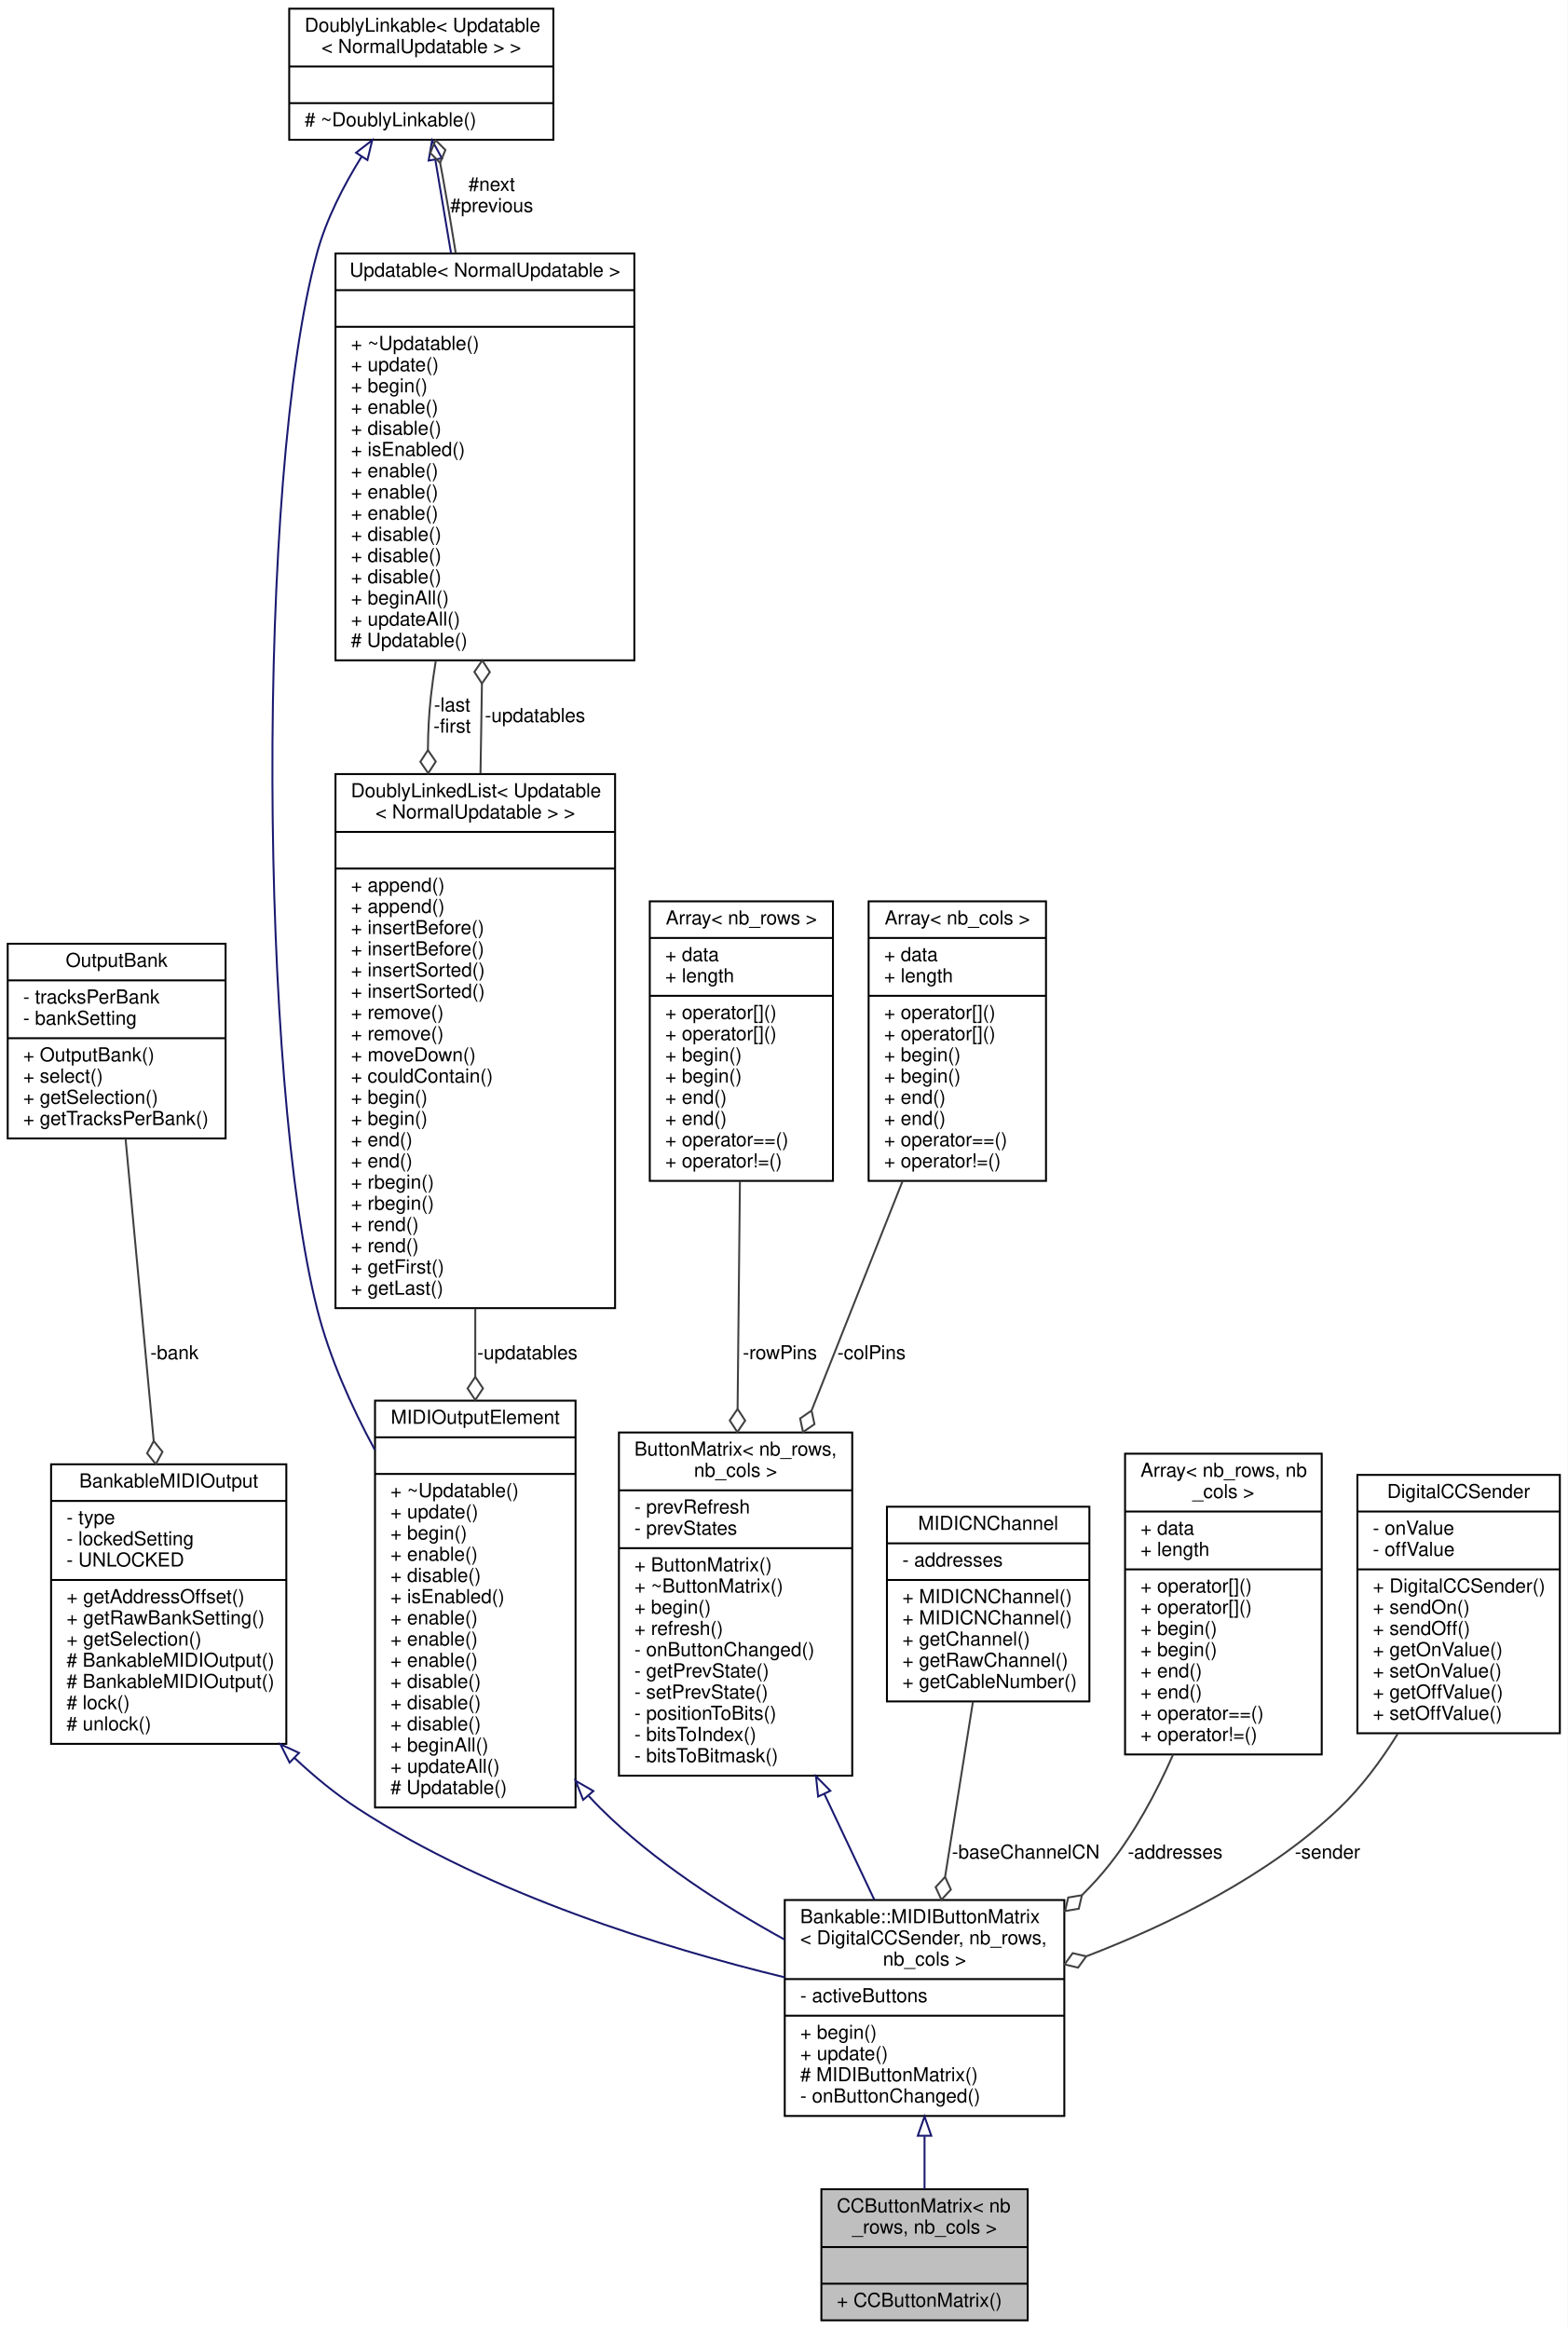
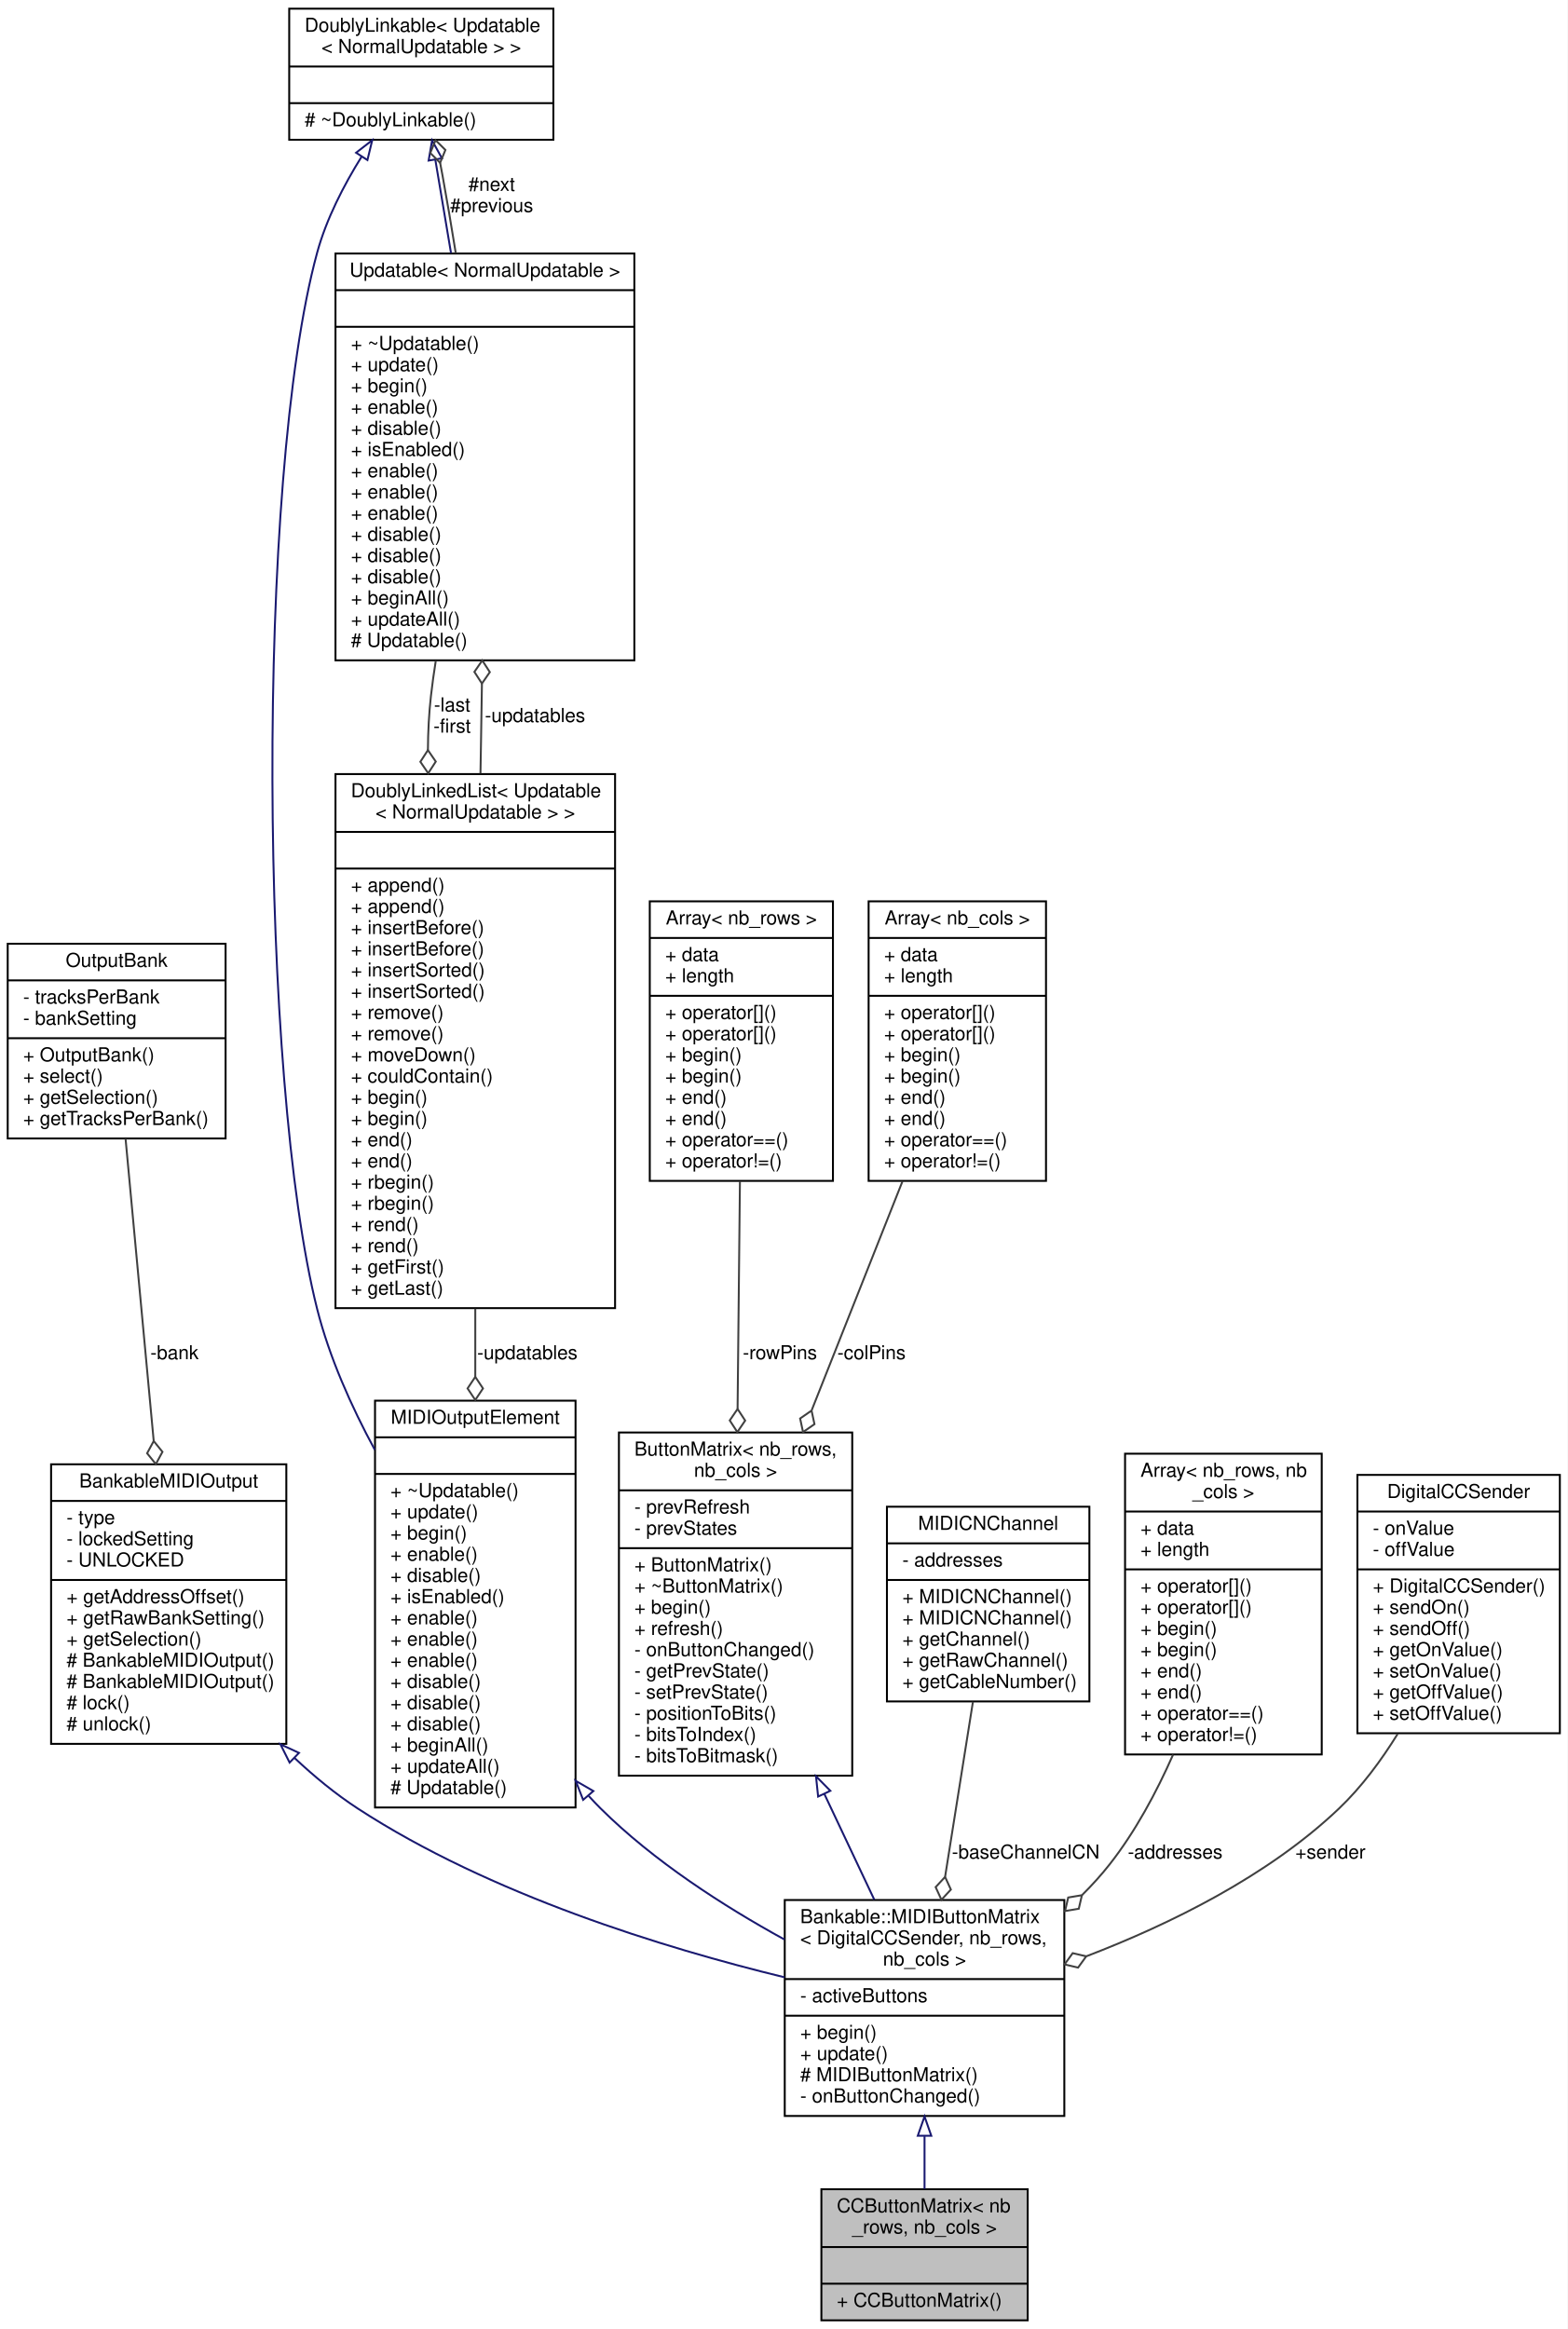
<svg xmlns="http://www.w3.org/2000/svg" xmlns:xlink="http://www.w3.org/1999/xlink" width="813pt" height="1208pt" viewBox="0.00 0.00 813.00 1208.00">
  <g id="graph0" class="graph" transform="scale(1 1) rotate(0) translate(4 1204)">
    <polygon fill="white" stroke="none" points="-4,4 -4,-1204 809,-1204 809,4 -4,4" />
    <g id="node1" class="node">
      <g id="a_node1">
        <a xlink:title="A class of MIDIOutputElements that read the input from a matrix of momentary push buttons or switches...">
          <polygon fill="#bfbfbf" stroke="black" points="422,-0.5 422,-68.5 529,-68.5 529,-0.5 422,-0.5" />
          <text text-anchor="start" x="430" y="-56.5" font-family="Helvetica,sans-Serif" font-size="10.00">CCButtonMatrix&lt; nb</text>
          <text text-anchor="middle" x="475.5" y="-45.5" font-family="Helvetica,sans-Serif" font-size="10.00">_rows, nb_cols &gt;</text>
          <polyline fill="none" stroke="black" points="422,-38.5 529,-38.5 " />
          <text text-anchor="middle" x="475.5" y="-26.5" font-family="Helvetica,sans-Serif" font-size="10.00"> </text>
          <polyline fill="none" stroke="black" points="422,-19.5 529,-19.5 " />
          <text text-anchor="start" x="430" y="-7.5" font-family="Helvetica,sans-Serif" font-size="10.00">+ CCButtonMatrix()</text>
        </a>
      </g>
    </g>
    <g id="node2" class="node">
      <g id="a_node2">
        <a xlink:href="../../d3/d65/classBankable_1_1MIDIButtonMatrix.html" target="_top" xlink:title=" ">
          <polygon fill="white" stroke="black" points="403,-106.5 403,-218.5 548,-218.5 548,-106.5 403,-106.5" />
          <text text-anchor="start" x="411" y="-206.5" font-family="Helvetica,sans-Serif" font-size="10.00">Bankable::MIDIButtonMatrix</text>
          <text text-anchor="start" x="411" y="-195.5" font-family="Helvetica,sans-Serif" font-size="10.00">&lt; DigitalCCSender, nb_rows,</text>
          <text text-anchor="middle" x="475.5" y="-184.5" font-family="Helvetica,sans-Serif" font-size="10.00"> nb_cols &gt;</text>
          <polyline fill="none" stroke="black" points="403,-177.5 548,-177.5 " />
          <text text-anchor="start" x="411" y="-165.5" font-family="Helvetica,sans-Serif" font-size="10.00">- activeButtons</text>
          <polyline fill="none" stroke="black" points="403,-158.5 548,-158.5 " />
          <text text-anchor="start" x="411" y="-146.5" font-family="Helvetica,sans-Serif" font-size="10.00">+ begin()</text>
          <text text-anchor="start" x="411" y="-135.5" font-family="Helvetica,sans-Serif" font-size="10.00">+ update()</text>
          <text text-anchor="start" x="411" y="-124.5" font-family="Helvetica,sans-Serif" font-size="10.00"># MIDIButtonMatrix()</text>
          <text text-anchor="start" x="411" y="-113.5" font-family="Helvetica,sans-Serif" font-size="10.00">- onButtonChanged()</text>
        </a>
      </g>
    </g>
    <g id="edge1" class="edge">
      <path fill="none" stroke="midnightblue" d="M475.5,-95.961C475.5,-86.484 475.5,-77.083 475.5,-68.619" />
      <polygon fill="none" stroke="midnightblue" points="472,-96.234 475.5,-106.235 479,-96.235 472,-96.234" />
    </g>
    <g id="node3" class="node">
      <g id="a_node3">
        <a xlink:href="../../d3/d43/classBankableMIDIOutput.html" target="_top" xlink:title="A base class for all MIDIOutputElement::s that can be banked.">
          <polygon fill="white" stroke="black" points="22.5,-299.5 22.5,-444.5 144.5,-444.5 144.5,-299.5 22.5,-299.5" />
          <text text-anchor="middle" x="83.5" y="-432.5" font-family="Helvetica,sans-Serif" font-size="10.00">BankableMIDIOutput</text>
          <polyline fill="none" stroke="black" points="22.5,-425.5 144.5,-425.5 " />
          <text text-anchor="start" x="30.5" y="-413.5" font-family="Helvetica,sans-Serif" font-size="10.00">- type</text>
          <text text-anchor="start" x="30.5" y="-402.5" font-family="Helvetica,sans-Serif" font-size="10.00">- lockedSetting</text>
          <text text-anchor="start" x="30.5" y="-391.5" font-family="Helvetica,sans-Serif" font-size="10.00">- UNLOCKED</text>
          <polyline fill="none" stroke="black" points="22.5,-384.5 144.5,-384.5 " />
          <text text-anchor="start" x="30.5" y="-372.5" font-family="Helvetica,sans-Serif" font-size="10.00">+ getAddressOffset()</text>
          <text text-anchor="start" x="30.5" y="-361.5" font-family="Helvetica,sans-Serif" font-size="10.00">+ getRawBankSetting()</text>
          <text text-anchor="start" x="30.5" y="-350.5" font-family="Helvetica,sans-Serif" font-size="10.00">+ getSelection()</text>
          <text text-anchor="start" x="30.5" y="-339.5" font-family="Helvetica,sans-Serif" font-size="10.00"># BankableMIDIOutput()</text>
          <text text-anchor="start" x="30.5" y="-328.5" font-family="Helvetica,sans-Serif" font-size="10.00"># BankableMIDIOutput()</text>
          <text text-anchor="start" x="30.5" y="-317.5" font-family="Helvetica,sans-Serif" font-size="10.00"># lock()</text>
          <text text-anchor="start" x="30.5" y="-306.5" font-family="Helvetica,sans-Serif" font-size="10.00"># unlock()</text>
        </a>
      </g>
    </g>
    <g id="edge2" class="edge">
      <path fill="none" stroke="midnightblue" d="M148.783,-292.159C159.048,-282.514 170.07,-273.451 181.5,-266 250.105,-221.281 340.475,-193.593 402.823,-178.44" />
      <polygon fill="none" stroke="midnightblue" points="146.191,-289.797 141.447,-299.27 151.064,-294.823 146.191,-289.797" />
    </g>
    <g id="node4" class="node">
      <g id="a_node4">
        <a xlink:href="../../d9/d36/classOutputBank.html" target="_top" xlink:title="A class for changing the address of BankableMIDIOutput::s.">
          <polygon fill="white" stroke="black" points="0,-613.5 0,-714.5 113,-714.5 113,-613.5 0,-613.5" />
          <text text-anchor="middle" x="56.5" y="-702.5" font-family="Helvetica,sans-Serif" font-size="10.00">OutputBank</text>
          <polyline fill="none" stroke="black" points="0,-695.5 113,-695.5 " />
          <text text-anchor="start" x="8" y="-683.5" font-family="Helvetica,sans-Serif" font-size="10.00">- tracksPerBank</text>
          <text text-anchor="start" x="8" y="-672.5" font-family="Helvetica,sans-Serif" font-size="10.00">- bankSetting</text>
          <polyline fill="none" stroke="black" points="0,-665.5 113,-665.5 " />
          <text text-anchor="start" x="8" y="-653.5" font-family="Helvetica,sans-Serif" font-size="10.00">+ OutputBank()</text>
          <text text-anchor="start" x="8" y="-642.5" font-family="Helvetica,sans-Serif" font-size="10.00">+ select()</text>
          <text text-anchor="start" x="8" y="-631.5" font-family="Helvetica,sans-Serif" font-size="10.00">+ getSelection()</text>
          <text text-anchor="start" x="8" y="-620.5" font-family="Helvetica,sans-Serif" font-size="10.00">+ getTracksPerBank()</text>
        </a>
      </g>
    </g>
    <g id="edge3" class="edge">
      <path fill="none" stroke="#404040" d="M61.111,-613.477C65.113,-570.494 70.99,-507.361 75.72,-456.568" />
      <polygon fill="none" stroke="#404040" points="75.721,-456.554 72.294,-450.209 76.833,-444.606 80.26,-450.951 75.721,-456.554" />
      <text text-anchor="middle" x="86.5" y="-499" font-family="Helvetica,sans-Serif" font-size="10.00"> -bank</text>
    </g>
    <g id="node5" class="node">
      <g id="a_node5">
        <a xlink:href="../../d5/de0/classUpdatable.html" target="_top" xlink:title=" ">
          <polygon fill="white" stroke="black" points="190.5,-266.5 190.5,-477.5 294.5,-477.5 294.5,-266.5 190.5,-266.5" />
          <text text-anchor="middle" x="242.5" y="-465.5" font-family="Helvetica,sans-Serif" font-size="10.00">MIDIOutputElement</text>
          <polyline fill="none" stroke="black" points="190.5,-458.5 294.5,-458.5 " />
          <text text-anchor="middle" x="242.5" y="-446.5" font-family="Helvetica,sans-Serif" font-size="10.00"> </text>
          <polyline fill="none" stroke="black" points="190.5,-439.5 294.5,-439.5 " />
          <text text-anchor="start" x="198.5" y="-427.5" font-family="Helvetica,sans-Serif" font-size="10.00">+ ~Updatable()</text>
          <text text-anchor="start" x="198.5" y="-416.5" font-family="Helvetica,sans-Serif" font-size="10.00">+ update()</text>
          <text text-anchor="start" x="198.5" y="-405.5" font-family="Helvetica,sans-Serif" font-size="10.00">+ begin()</text>
          <text text-anchor="start" x="198.5" y="-394.5" font-family="Helvetica,sans-Serif" font-size="10.00">+ enable()</text>
          <text text-anchor="start" x="198.5" y="-383.5" font-family="Helvetica,sans-Serif" font-size="10.00">+ disable()</text>
          <text text-anchor="start" x="198.5" y="-372.5" font-family="Helvetica,sans-Serif" font-size="10.00">+ isEnabled()</text>
          <text text-anchor="start" x="198.5" y="-361.5" font-family="Helvetica,sans-Serif" font-size="10.00">+ enable()</text>
          <text text-anchor="start" x="198.5" y="-350.5" font-family="Helvetica,sans-Serif" font-size="10.00">+ enable()</text>
          <text text-anchor="start" x="198.5" y="-339.5" font-family="Helvetica,sans-Serif" font-size="10.00">+ enable()</text>
          <text text-anchor="start" x="198.5" y="-328.5" font-family="Helvetica,sans-Serif" font-size="10.00">+ disable()</text>
          <text text-anchor="start" x="198.5" y="-317.5" font-family="Helvetica,sans-Serif" font-size="10.00">+ disable()</text>
          <text text-anchor="start" x="198.5" y="-306.5" font-family="Helvetica,sans-Serif" font-size="10.00">+ disable()</text>
          <text text-anchor="start" x="198.5" y="-295.5" font-family="Helvetica,sans-Serif" font-size="10.00">+ beginAll()</text>
          <text text-anchor="start" x="198.5" y="-284.5" font-family="Helvetica,sans-Serif" font-size="10.00">+ updateAll()</text>
          <text text-anchor="start" x="198.5" y="-273.5" font-family="Helvetica,sans-Serif" font-size="10.00"># Updatable()</text>
        </a>
      </g>
    </g>
    <g id="edge4" class="edge">
      <path fill="none" stroke="midnightblue" d="M301.305,-272.496C303.331,-270.26 305.397,-268.09 307.5,-266 335.01,-238.668 371.149,-215.424 402.859,-198.015" />
      <polygon fill="none" stroke="midnightblue" points="298.436,-270.465 294.573,-280.33 303.745,-275.027 298.436,-270.465" />
    </g>
    <g id="node6" class="node">
      <g id="a_node6">
        <a xlink:href="../../d4/d23/classDoublyLinkable.html" target="_top" xlink:title=" ">
          <polygon fill="white" stroke="black" points="146,-1131.5 146,-1199.5 283,-1199.5 283,-1131.5 146,-1131.5" />
          <text text-anchor="start" x="154" y="-1187.5" font-family="Helvetica,sans-Serif" font-size="10.00">DoublyLinkable&lt; Updatable</text>
          <text text-anchor="middle" x="214.5" y="-1176.5" font-family="Helvetica,sans-Serif" font-size="10.00">&lt; NormalUpdatable &gt; &gt;</text>
          <polyline fill="none" stroke="black" points="146,-1169.5 283,-1169.5 " />
          <text text-anchor="middle" x="214.5" y="-1157.5" font-family="Helvetica,sans-Serif" font-size="10.00"> </text>
          <polyline fill="none" stroke="black" points="146,-1150.5 283,-1150.5 " />
          <text text-anchor="start" x="154" y="-1138.5" font-family="Helvetica,sans-Serif" font-size="10.00"># ~DoublyLinkable()</text>
        </a>
      </g>
    </g>
    <g id="edge5" class="edge">
      <path fill="none" stroke="midnightblue" d="M183.568,-1122.8C174.256,-1107.86 165.252,-1090.4 160.5,-1073 128.42,-955.524 130.683,-643.071 160.5,-525 166.814,-499.999 178.139,-474.641 190.397,-451.989" />
      <polygon fill="none" stroke="midnightblue" points="180.685,-1124.79 189.056,-1131.28 186.562,-1120.98 180.685,-1124.79" />
    </g>
    <g id="node7" class="node">
      <g id="a_node7">
        <a xlink:href="../../d5/de0/classUpdatable.html" target="_top" xlink:title=" ">
          <polygon fill="white" stroke="black" points="170,-861.5 170,-1072.5 325,-1072.5 325,-861.5 170,-861.5" />
          <text text-anchor="middle" x="247.5" y="-1060.5" font-family="Helvetica,sans-Serif" font-size="10.00">Updatable&lt; NormalUpdatable &gt;</text>
          <polyline fill="none" stroke="black" points="170,-1053.5 325,-1053.5 " />
          <text text-anchor="middle" x="247.5" y="-1041.5" font-family="Helvetica,sans-Serif" font-size="10.00"> </text>
          <polyline fill="none" stroke="black" points="170,-1034.5 325,-1034.5 " />
          <text text-anchor="start" x="178" y="-1022.5" font-family="Helvetica,sans-Serif" font-size="10.00">+ ~Updatable()</text>
          <text text-anchor="start" x="178" y="-1011.5" font-family="Helvetica,sans-Serif" font-size="10.00">+ update()</text>
          <text text-anchor="start" x="178" y="-1000.5" font-family="Helvetica,sans-Serif" font-size="10.00">+ begin()</text>
          <text text-anchor="start" x="178" y="-989.5" font-family="Helvetica,sans-Serif" font-size="10.00">+ enable()</text>
          <text text-anchor="start" x="178" y="-978.5" font-family="Helvetica,sans-Serif" font-size="10.00">+ disable()</text>
          <text text-anchor="start" x="178" y="-967.5" font-family="Helvetica,sans-Serif" font-size="10.00">+ isEnabled()</text>
          <text text-anchor="start" x="178" y="-956.5" font-family="Helvetica,sans-Serif" font-size="10.00">+ enable()</text>
          <text text-anchor="start" x="178" y="-945.5" font-family="Helvetica,sans-Serif" font-size="10.00">+ enable()</text>
          <text text-anchor="start" x="178" y="-934.5" font-family="Helvetica,sans-Serif" font-size="10.00">+ enable()</text>
          <text text-anchor="start" x="178" y="-923.5" font-family="Helvetica,sans-Serif" font-size="10.00">+ disable()</text>
          <text text-anchor="start" x="178" y="-912.5" font-family="Helvetica,sans-Serif" font-size="10.00">+ disable()</text>
          <text text-anchor="start" x="178" y="-901.5" font-family="Helvetica,sans-Serif" font-size="10.00">+ disable()</text>
          <text text-anchor="start" x="178" y="-890.5" font-family="Helvetica,sans-Serif" font-size="10.00">+ beginAll()</text>
          <text text-anchor="start" x="178" y="-879.5" font-family="Helvetica,sans-Serif" font-size="10.00">+ updateAll()</text>
          <text text-anchor="start" x="178" y="-868.5" font-family="Helvetica,sans-Serif" font-size="10.00"># Updatable()</text>
        </a>
      </g>
    </g>
    <g id="edge7" class="edge">
      <path fill="none" stroke="midnightblue" d="M221.793,-1121.07C224.224,-1106.6 227.046,-1089.79 229.912,-1072.73" />
      <polygon fill="none" stroke="midnightblue" points="218.303,-1120.72 220.098,-1131.17 225.206,-1121.88 218.303,-1120.72" />
    </g>
    <g id="edge6" class="edge">
      <path fill="none" stroke="#404040" d="M232.382,-1072.67C230.196,-1086.26 227.877,-1099.98 225.5,-1113 225.111,-1115.13 224.699,-1117.31 224.273,-1119.51" />
      <polygon fill="none" stroke="#404040" points="224.265,-1119.55 227,-1126.22 221.893,-1131.31 219.158,-1124.64 224.265,-1119.55" />
      <text text-anchor="middle" x="251" y="-1105" font-family="Helvetica,sans-Serif" font-size="10.00"> #next</text>
      <text text-anchor="middle" x="251" y="-1094" font-family="Helvetica,sans-Serif" font-size="10.00">#previous</text>
    </g>
    <g id="node8" class="node">
      <g id="a_node8">
        <a xlink:href="../../dd/d16/classDoublyLinkedList.html" target="_top" xlink:title=" ">
          <polygon fill="white" stroke="black" points="170,-525.5 170,-802.5 315,-802.5 315,-525.5 170,-525.5" />
          <text text-anchor="start" x="178" y="-790.5" font-family="Helvetica,sans-Serif" font-size="10.00">DoublyLinkedList&lt; Updatable</text>
          <text text-anchor="middle" x="242.5" y="-779.5" font-family="Helvetica,sans-Serif" font-size="10.00">&lt; NormalUpdatable &gt; &gt;</text>
          <polyline fill="none" stroke="black" points="170,-772.5 315,-772.5 " />
          <text text-anchor="middle" x="242.5" y="-760.5" font-family="Helvetica,sans-Serif" font-size="10.00"> </text>
          <polyline fill="none" stroke="black" points="170,-753.5 315,-753.5 " />
          <text text-anchor="start" x="178" y="-741.5" font-family="Helvetica,sans-Serif" font-size="10.00">+ append()</text>
          <text text-anchor="start" x="178" y="-730.5" font-family="Helvetica,sans-Serif" font-size="10.00">+ append()</text>
          <text text-anchor="start" x="178" y="-719.5" font-family="Helvetica,sans-Serif" font-size="10.00">+ insertBefore()</text>
          <text text-anchor="start" x="178" y="-708.5" font-family="Helvetica,sans-Serif" font-size="10.00">+ insertBefore()</text>
          <text text-anchor="start" x="178" y="-697.5" font-family="Helvetica,sans-Serif" font-size="10.00">+ insertSorted()</text>
          <text text-anchor="start" x="178" y="-686.5" font-family="Helvetica,sans-Serif" font-size="10.00">+ insertSorted()</text>
          <text text-anchor="start" x="178" y="-675.5" font-family="Helvetica,sans-Serif" font-size="10.00">+ remove()</text>
          <text text-anchor="start" x="178" y="-664.5" font-family="Helvetica,sans-Serif" font-size="10.00">+ remove()</text>
          <text text-anchor="start" x="178" y="-653.5" font-family="Helvetica,sans-Serif" font-size="10.00">+ moveDown()</text>
          <text text-anchor="start" x="178" y="-642.5" font-family="Helvetica,sans-Serif" font-size="10.00">+ couldContain()</text>
          <text text-anchor="start" x="178" y="-631.5" font-family="Helvetica,sans-Serif" font-size="10.00">+ begin()</text>
          <text text-anchor="start" x="178" y="-620.5" font-family="Helvetica,sans-Serif" font-size="10.00">+ begin()</text>
          <text text-anchor="start" x="178" y="-609.5" font-family="Helvetica,sans-Serif" font-size="10.00">+ end()</text>
          <text text-anchor="start" x="178" y="-598.5" font-family="Helvetica,sans-Serif" font-size="10.00">+ end()</text>
          <text text-anchor="start" x="178" y="-587.5" font-family="Helvetica,sans-Serif" font-size="10.00">+ rbegin()</text>
          <text text-anchor="start" x="178" y="-576.5" font-family="Helvetica,sans-Serif" font-size="10.00">+ rbegin()</text>
          <text text-anchor="start" x="178" y="-565.5" font-family="Helvetica,sans-Serif" font-size="10.00">+ rend()</text>
          <text text-anchor="start" x="178" y="-554.5" font-family="Helvetica,sans-Serif" font-size="10.00">+ rend()</text>
          <text text-anchor="start" x="178" y="-543.5" font-family="Helvetica,sans-Serif" font-size="10.00">+ getFirst()</text>
          <text text-anchor="start" x="178" y="-532.5" font-family="Helvetica,sans-Serif" font-size="10.00">+ getLast()</text>
        </a>
      </g>
    </g>
    <g id="edge9" class="edge">
      <path fill="none" stroke="#404040" d="M222.007,-861.258C221.024,-855.103 220.173,-848.985 219.5,-843 218.472,-833.856 217.988,-824.452 217.935,-814.972" />
      <polygon fill="none" stroke="#404040" points="217.935,-814.934 214.013,-808.883 218.09,-802.935 222.012,-808.986 217.935,-814.934" />
      <text text-anchor="middle" x="230.5" y="-835" font-family="Helvetica,sans-Serif" font-size="10.00"> -last</text>
      <text text-anchor="middle" x="230.5" y="-824" font-family="Helvetica,sans-Serif" font-size="10.00">-first</text>
    </g>
    <g id="edge10" class="edge">
      <path fill="none" stroke="#404040" d="M242.5,-525.219C242.5,-513.396 242.5,-501.51 242.5,-489.874" />
      <polygon fill="none" stroke="#404040" points="242.5,-489.853 238.5,-483.853 242.5,-477.853 246.5,-483.853 242.5,-489.853" />
      <text text-anchor="middle" x="269.5" y="-499" font-family="Helvetica,sans-Serif" font-size="10.00"> -updatables</text>
    </g>
    <g id="edge8" class="edge">
      <path fill="none" stroke="#404040" d="M245.191,-802.806C245.298,-808.955 245.402,-815.041 245.5,-821 245.652,-830.204 245.801,-839.736 245.946,-849.316" />
      <polygon fill="none" stroke="#404040" points="245.948,-849.455 250.036,-855.395 246.126,-861.454 242.037,-855.514 245.948,-849.455" />
      <text text-anchor="middle" x="273.5" y="-829.5" font-family="Helvetica,sans-Serif" font-size="10.00"> -updatables</text>
    </g>
    <g id="node9" class="node">
      <g id="a_node9">
        <a xlink:href="../../d8/d6c/classButtonMatrix.html" target="_top" xlink:title="A class that reads the states of a button matrix.">
          <polygon fill="white" stroke="black" points="317,-283 317,-461 438,-461 438,-283 317,-283" />
          <text text-anchor="start" x="325" y="-449" font-family="Helvetica,sans-Serif" font-size="10.00">ButtonMatrix&lt; nb_rows,</text>
          <text text-anchor="middle" x="377.5" y="-438" font-family="Helvetica,sans-Serif" font-size="10.00"> nb_cols &gt;</text>
          <polyline fill="none" stroke="black" points="317,-431 438,-431 " />
          <text text-anchor="start" x="325" y="-419" font-family="Helvetica,sans-Serif" font-size="10.00">- prevRefresh</text>
          <text text-anchor="start" x="325" y="-408" font-family="Helvetica,sans-Serif" font-size="10.00">- prevStates</text>
          <polyline fill="none" stroke="black" points="317,-401 438,-401 " />
          <text text-anchor="start" x="325" y="-389" font-family="Helvetica,sans-Serif" font-size="10.00">+ ButtonMatrix()</text>
          <text text-anchor="start" x="325" y="-378" font-family="Helvetica,sans-Serif" font-size="10.00">+ ~ButtonMatrix()</text>
          <text text-anchor="start" x="325" y="-367" font-family="Helvetica,sans-Serif" font-size="10.00">+ begin()</text>
          <text text-anchor="start" x="325" y="-356" font-family="Helvetica,sans-Serif" font-size="10.00">+ refresh()</text>
          <text text-anchor="start" x="325" y="-345" font-family="Helvetica,sans-Serif" font-size="10.00">- onButtonChanged()</text>
          <text text-anchor="start" x="325" y="-334" font-family="Helvetica,sans-Serif" font-size="10.00">- getPrevState()</text>
          <text text-anchor="start" x="325" y="-323" font-family="Helvetica,sans-Serif" font-size="10.00">- setPrevState()</text>
          <text text-anchor="start" x="325" y="-312" font-family="Helvetica,sans-Serif" font-size="10.00">- positionToBits()</text>
          <text text-anchor="start" x="325" y="-301" font-family="Helvetica,sans-Serif" font-size="10.00">- bitsToIndex()</text>
          <text text-anchor="start" x="325" y="-290" font-family="Helvetica,sans-Serif" font-size="10.00">- bitsToBitmask()</text>
        </a>
      </g>
    </g>
    <g id="edge11" class="edge">
      <path fill="none" stroke="midnightblue" d="M423.553,-273.489C432.447,-254.658 441.471,-235.552 449.447,-218.664" />
      <polygon fill="none" stroke="midnightblue" points="420.309,-272.163 419.203,-282.7 426.638,-275.153 420.309,-272.163" />
    </g>
    <g id="node10" class="node">
      <g id="a_node10">
        <a xlink:href="../../d7/d6a/structArray.html" target="_top" xlink:title=" ">
          <polygon fill="white" stroke="black" points="333,-591.5 333,-736.5 428,-736.5 428,-591.5 333,-591.5" />
          <text text-anchor="middle" x="380.5" y="-724.5" font-family="Helvetica,sans-Serif" font-size="10.00">Array&lt; nb_rows &gt;</text>
          <polyline fill="none" stroke="black" points="333,-717.5 428,-717.5 " />
          <text text-anchor="start" x="341" y="-705.5" font-family="Helvetica,sans-Serif" font-size="10.00">+ data</text>
          <text text-anchor="start" x="341" y="-694.5" font-family="Helvetica,sans-Serif" font-size="10.00">+ length</text>
          <polyline fill="none" stroke="black" points="333,-687.5 428,-687.5 " />
          <text text-anchor="start" x="341" y="-675.5" font-family="Helvetica,sans-Serif" font-size="10.00">+ operator[]()</text>
          <text text-anchor="start" x="341" y="-664.5" font-family="Helvetica,sans-Serif" font-size="10.00">+ operator[]()</text>
          <text text-anchor="start" x="341" y="-653.5" font-family="Helvetica,sans-Serif" font-size="10.00">+ begin()</text>
          <text text-anchor="start" x="341" y="-642.5" font-family="Helvetica,sans-Serif" font-size="10.00">+ begin()</text>
          <text text-anchor="start" x="341" y="-631.5" font-family="Helvetica,sans-Serif" font-size="10.00">+ end()</text>
          <text text-anchor="start" x="341" y="-620.5" font-family="Helvetica,sans-Serif" font-size="10.00">+ end()</text>
          <text text-anchor="start" x="341" y="-609.5" font-family="Helvetica,sans-Serif" font-size="10.00">+ operator==()</text>
          <text text-anchor="start" x="341" y="-598.5" font-family="Helvetica,sans-Serif" font-size="10.00">+ operator!=()</text>
        </a>
      </g>
    </g>
    <g id="edge12" class="edge">
      <path fill="none" stroke="#404040" d="M379.758,-591.315C379.39,-555.746 378.94,-512.191 378.538,-473.366" />
      <polygon fill="none" stroke="#404040" points="378.537,-473.213 374.475,-467.255 378.413,-461.214 382.474,-467.172 378.537,-473.213" />
      <text text-anchor="middle" x="400.5" y="-499" font-family="Helvetica,sans-Serif" font-size="10.00"> -rowPins</text>
    </g>
    <g id="node11" class="node">
      <g id="a_node11">
        <a xlink:href="../../d7/d6a/structArray.html" target="_top" xlink:title=" ">
          <polygon fill="white" stroke="black" points="446.5,-591.5 446.5,-736.5 538.5,-736.5 538.5,-591.5 446.5,-591.5" />
          <text text-anchor="middle" x="492.5" y="-724.5" font-family="Helvetica,sans-Serif" font-size="10.00">Array&lt; nb_cols &gt;</text>
          <polyline fill="none" stroke="black" points="446.5,-717.5 538.5,-717.5 " />
          <text text-anchor="start" x="454.5" y="-705.5" font-family="Helvetica,sans-Serif" font-size="10.00">+ data</text>
          <text text-anchor="start" x="454.5" y="-694.5" font-family="Helvetica,sans-Serif" font-size="10.00">+ length</text>
          <polyline fill="none" stroke="black" points="446.5,-687.5 538.5,-687.5 " />
          <text text-anchor="start" x="454.5" y="-675.5" font-family="Helvetica,sans-Serif" font-size="10.00">+ operator[]()</text>
          <text text-anchor="start" x="454.5" y="-664.5" font-family="Helvetica,sans-Serif" font-size="10.00">+ operator[]()</text>
          <text text-anchor="start" x="454.5" y="-653.5" font-family="Helvetica,sans-Serif" font-size="10.00">+ begin()</text>
          <text text-anchor="start" x="454.5" y="-642.5" font-family="Helvetica,sans-Serif" font-size="10.00">+ begin()</text>
          <text text-anchor="start" x="454.5" y="-631.5" font-family="Helvetica,sans-Serif" font-size="10.00">+ end()</text>
          <text text-anchor="start" x="454.5" y="-620.5" font-family="Helvetica,sans-Serif" font-size="10.00">+ end()</text>
          <text text-anchor="start" x="454.5" y="-609.5" font-family="Helvetica,sans-Serif" font-size="10.00">+ operator==()</text>
          <text text-anchor="start" x="454.5" y="-598.5" font-family="Helvetica,sans-Serif" font-size="10.00">+ operator!=()</text>
        </a>
      </g>
    </g>
    <g id="edge13" class="edge">
      <path fill="none" stroke="#404040" d="M464.073,-591.315C449.877,-555.516 432.473,-511.626 417.001,-472.612" />
      <polygon fill="none" stroke="#404040" points="416.905,-472.369 410.975,-468.266 412.481,-461.214 418.411,-465.317 416.905,-472.369" />
      <text text-anchor="middle" x="448" y="-499" font-family="Helvetica,sans-Serif" font-size="10.00"> -colPins</text>
    </g>
    <g id="node12" class="node">
      <g id="a_node12">
        <a xlink:href="../../df/d9b/classMIDICNChannel.html" target="_top" xlink:title="A class for saving a MIDI channel and cable number.">
          <polygon fill="white" stroke="black" points="456,-321.5 456,-422.5 561,-422.5 561,-321.5 456,-321.5" />
          <text text-anchor="middle" x="508.5" y="-410.5" font-family="Helvetica,sans-Serif" font-size="10.00">MIDICNChannel</text>
          <polyline fill="none" stroke="black" points="456,-403.5 561,-403.5 " />
          <text text-anchor="start" x="464" y="-391.5" font-family="Helvetica,sans-Serif" font-size="10.00">- addresses</text>
          <polyline fill="none" stroke="black" points="456,-384.5 561,-384.5 " />
          <text text-anchor="start" x="464" y="-372.5" font-family="Helvetica,sans-Serif" font-size="10.00">+ MIDICNChannel()</text>
          <text text-anchor="start" x="464" y="-361.5" font-family="Helvetica,sans-Serif" font-size="10.00">+ MIDICNChannel()</text>
          <text text-anchor="start" x="464" y="-350.5" font-family="Helvetica,sans-Serif" font-size="10.00">+ getChannel()</text>
          <text text-anchor="start" x="464" y="-339.5" font-family="Helvetica,sans-Serif" font-size="10.00">+ getRawChannel()</text>
          <text text-anchor="start" x="464" y="-328.5" font-family="Helvetica,sans-Serif" font-size="10.00">+ getCableNumber()</text>
        </a>
      </g>
    </g>
    <g id="edge14" class="edge">
      <path fill="none" stroke="#404040" d="M500.596,-321.299C496.272,-294.111 490.856,-260.054 486.162,-230.544" />
      <polygon fill="none" stroke="#404040" points="486.153,-230.487 481.261,-225.19 484.269,-218.636 489.161,-223.933 486.153,-230.487" />
      <text text-anchor="middle" x="528" y="-240" font-family="Helvetica,sans-Serif" font-size="10.00"> -baseChannelCN</text>
    </g>
    <g id="node13" class="node">
      <g id="a_node13">
        <a xlink:href="../../d7/d6a/structArray.html" target="_top" xlink:title=" ">
          <polygon fill="white" stroke="black" points="579.5,-294 579.5,-450 681.5,-450 681.5,-294 579.5,-294" />
          <text text-anchor="start" x="587.5" y="-438" font-family="Helvetica,sans-Serif" font-size="10.00">Array&lt; nb_rows, nb</text>
          <text text-anchor="middle" x="630.5" y="-427" font-family="Helvetica,sans-Serif" font-size="10.00">_cols &gt;</text>
          <polyline fill="none" stroke="black" points="579.5,-420 681.5,-420 " />
          <text text-anchor="start" x="587.5" y="-408" font-family="Helvetica,sans-Serif" font-size="10.00">+ data</text>
          <text text-anchor="start" x="587.5" y="-397" font-family="Helvetica,sans-Serif" font-size="10.00">+ length</text>
          <polyline fill="none" stroke="black" points="579.5,-390 681.5,-390 " />
          <text text-anchor="start" x="587.5" y="-378" font-family="Helvetica,sans-Serif" font-size="10.00">+ operator[]()</text>
          <text text-anchor="start" x="587.5" y="-367" font-family="Helvetica,sans-Serif" font-size="10.00">+ operator[]()</text>
          <text text-anchor="start" x="587.5" y="-356" font-family="Helvetica,sans-Serif" font-size="10.00">+ begin()</text>
          <text text-anchor="start" x="587.5" y="-345" font-family="Helvetica,sans-Serif" font-size="10.00">+ begin()</text>
          <text text-anchor="start" x="587.5" y="-334" font-family="Helvetica,sans-Serif" font-size="10.00">+ end()</text>
          <text text-anchor="start" x="587.5" y="-323" font-family="Helvetica,sans-Serif" font-size="10.00">+ end()</text>
          <text text-anchor="start" x="587.5" y="-312" font-family="Helvetica,sans-Serif" font-size="10.00">+ operator==()</text>
          <text text-anchor="start" x="587.5" y="-301" font-family="Helvetica,sans-Serif" font-size="10.00">+ operator!=()</text>
        </a>
      </g>
    </g>
    <g id="edge15" class="edge">
      <path fill="none" stroke="#404040" d="M604.41,-293.899C595.71,-274.227 584.772,-253.888 571.5,-237 567.179,-231.502 562.358,-226.19 557.238,-221.11" />
      <polygon fill="none" stroke="#404040" points="557.124,-221.002 550.012,-219.809 548.378,-212.785 555.49,-213.978 557.124,-221.002" />
      <text text-anchor="middle" x="605.5" y="-240" font-family="Helvetica,sans-Serif" font-size="10.00"> -addresses</text>
    </g>
    <g id="node14" class="node">
      <g id="a_node14">
        <a xlink:href="../../d5/db5/classDigitalCCSender.html" target="_top" xlink:title=" ">
          <polygon fill="white" stroke="black" points="700,-305 700,-439 805,-439 805,-305 700,-305" />
          <text text-anchor="middle" x="752.5" y="-427" font-family="Helvetica,sans-Serif" font-size="10.00">DigitalCCSender</text>
          <polyline fill="none" stroke="black" points="700,-420 805,-420 " />
          <text text-anchor="start" x="708" y="-408" font-family="Helvetica,sans-Serif" font-size="10.00">- onValue</text>
          <text text-anchor="start" x="708" y="-397" font-family="Helvetica,sans-Serif" font-size="10.00">- offValue</text>
          <polyline fill="none" stroke="black" points="700,-390 805,-390 " />
          <text text-anchor="start" x="708" y="-378" font-family="Helvetica,sans-Serif" font-size="10.00">+ DigitalCCSender()</text>
          <text text-anchor="start" x="708" y="-367" font-family="Helvetica,sans-Serif" font-size="10.00">+ sendOn()</text>
          <text text-anchor="start" x="708" y="-356" font-family="Helvetica,sans-Serif" font-size="10.00">+ sendOff()</text>
          <text text-anchor="start" x="708" y="-345" font-family="Helvetica,sans-Serif" font-size="10.00">+ getOnValue()</text>
          <text text-anchor="start" x="708" y="-334" font-family="Helvetica,sans-Serif" font-size="10.00">+ setOnValue()</text>
          <text text-anchor="start" x="708" y="-323" font-family="Helvetica,sans-Serif" font-size="10.00">+ getOffValue()</text>
          <text text-anchor="start" x="708" y="-312" font-family="Helvetica,sans-Serif" font-size="10.00">+ setOffValue()</text>
        </a>
      </g>
    </g>
    <g id="edge16" class="edge">
      <path fill="none" stroke="#404040" d="M720.923,-304.73C712.343,-290.863 702.147,-277.099 690.5,-266 653.677,-230.909 602.602,-205.876 559.473,-189.336" />
      <polygon fill="none" stroke="#404040" points="559.361,-189.294 552.342,-190.947 548.116,-185.104 555.135,-183.451 559.361,-189.294" />
-       <text text-anchor="middle" x="684.5" y="-240" font-family="Helvetica,sans-Serif" font-size="10.00"> -sender</text>
+       <text text-anchor="middle" x="686" y="-240" font-family="Helvetica,sans-Serif" font-size="10.00"> +sender</text>
    </g>
  </g>
</svg>
